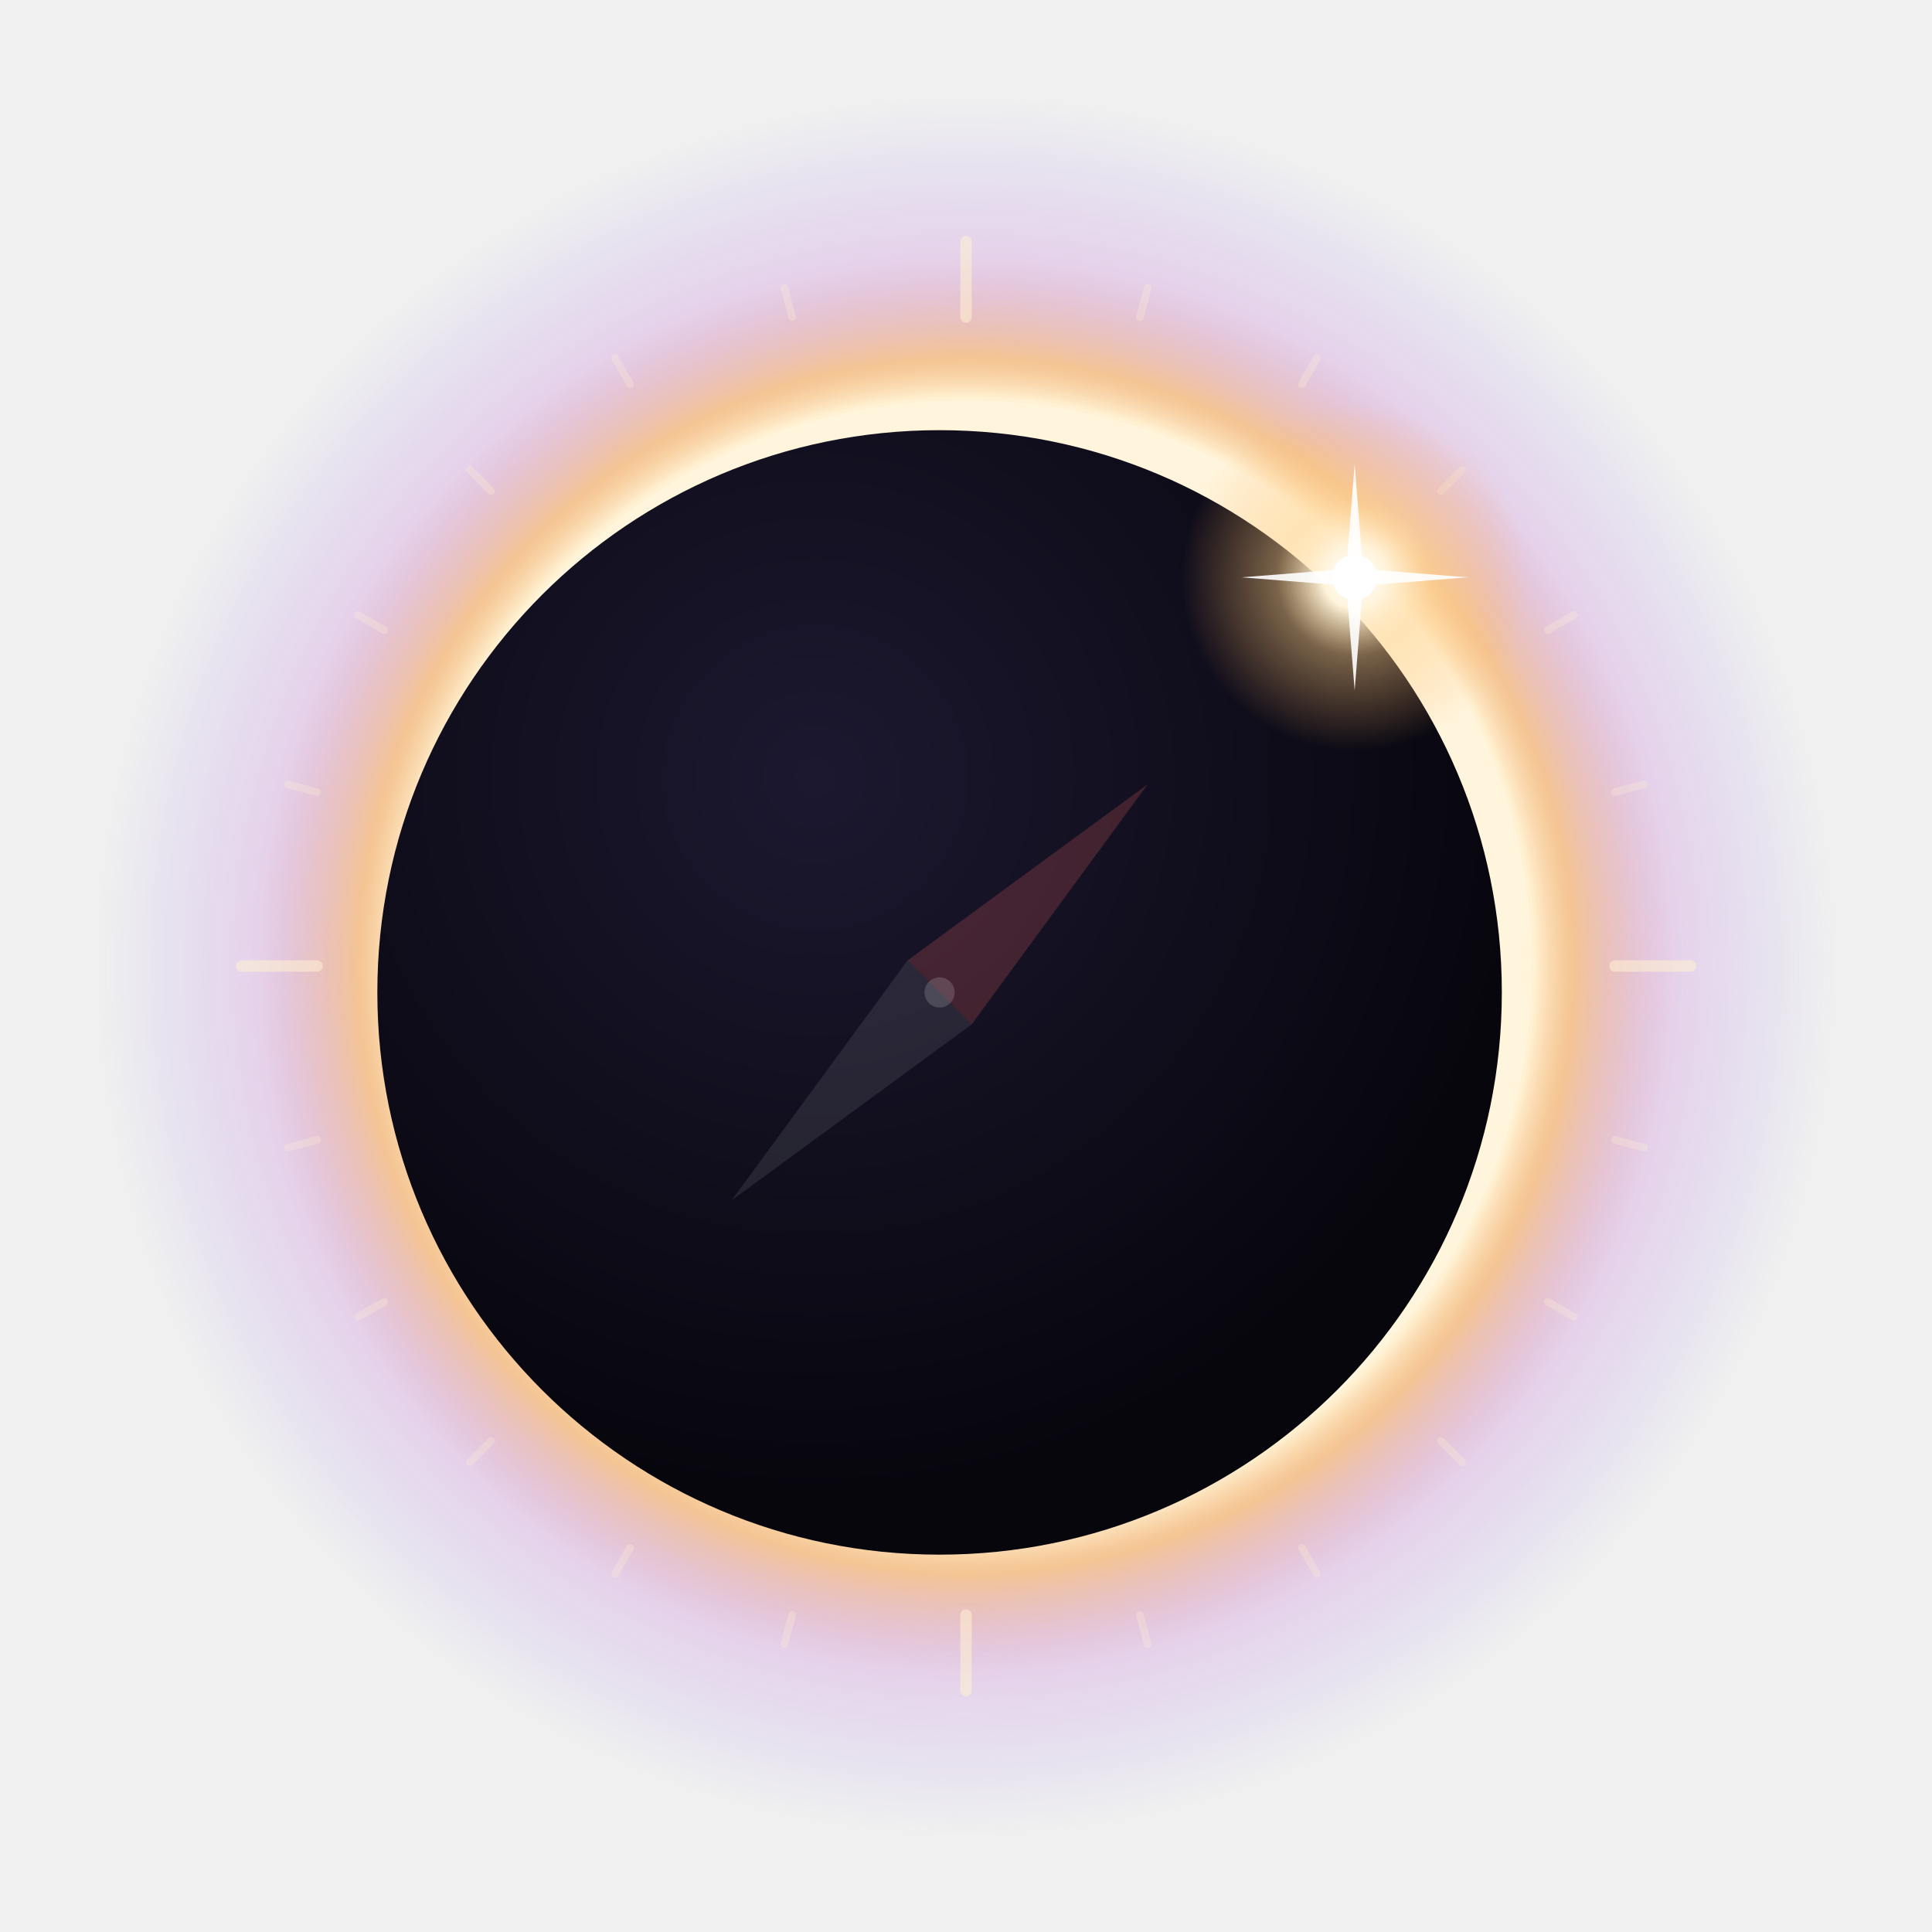
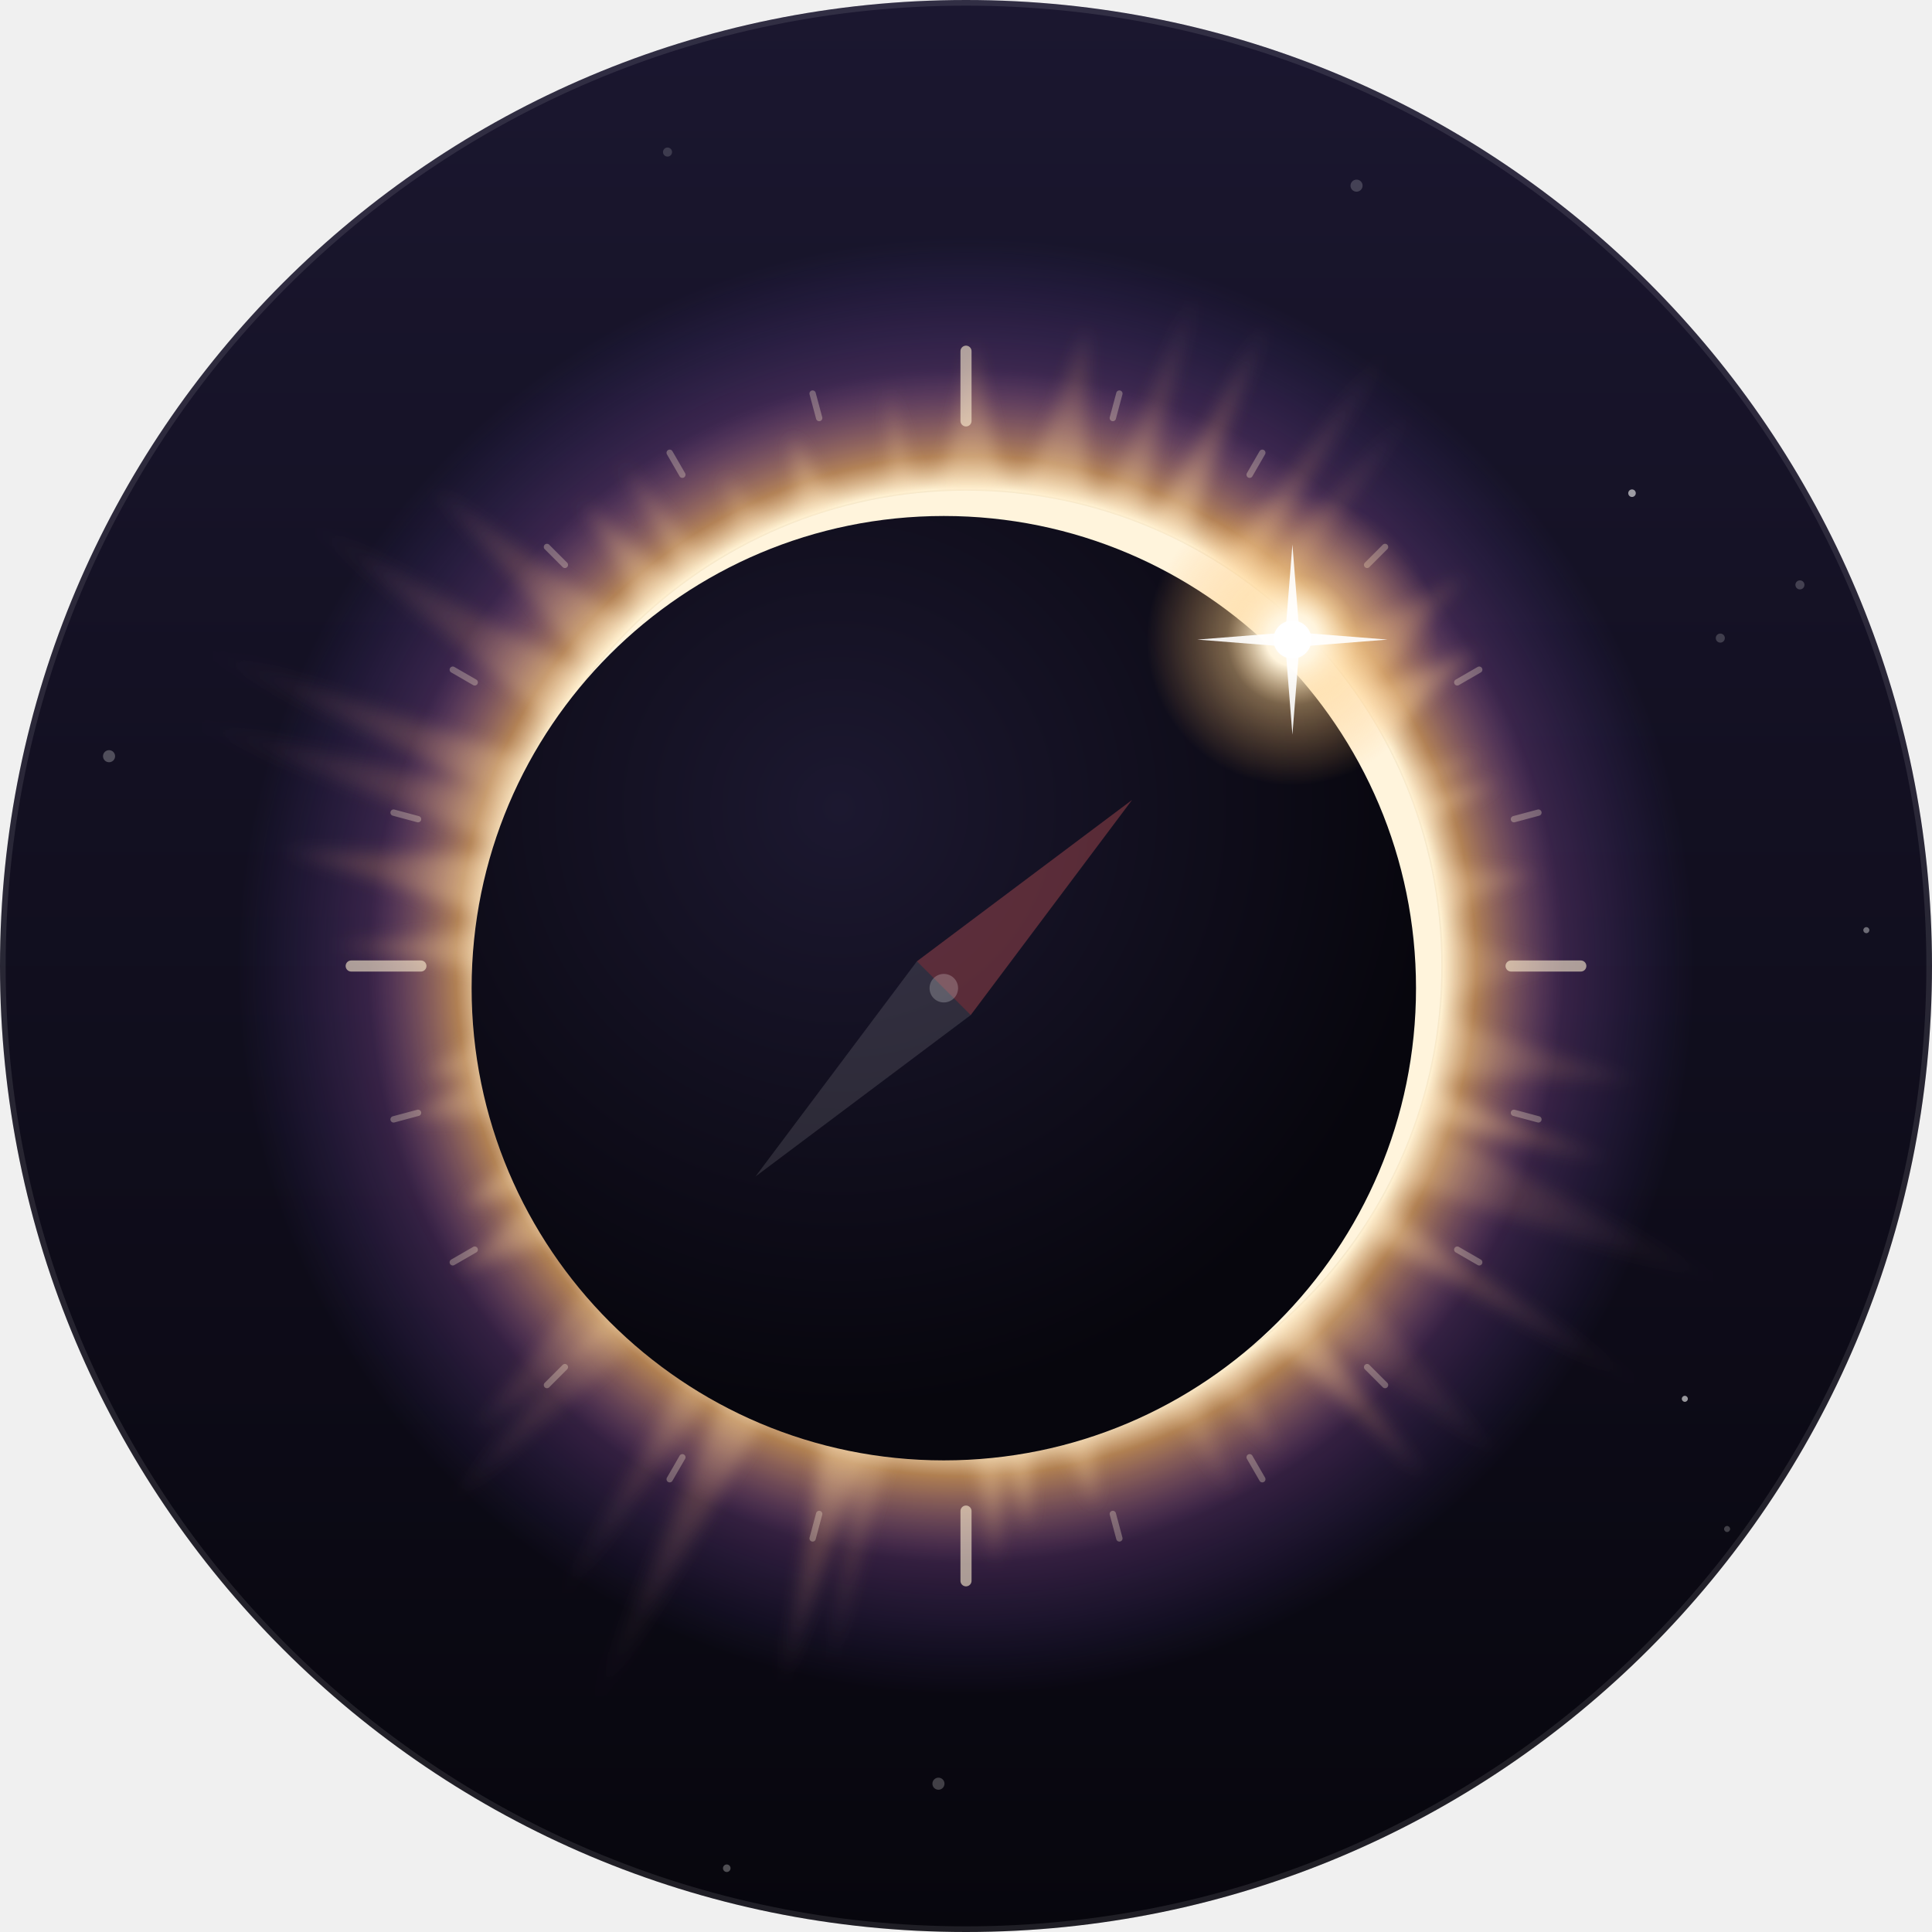
<svg xmlns="http://www.w3.org/2000/svg" viewBox="0 0 512 512" width="512" height="512" role="img" aria-labelledby="title desc">
  <defs>
    <radialGradient id="corona" cx="0" cy="0" r="230" gradientUnits="userSpaceOnUse">
      <stop offset="0.60" stop-color="#ffe7b0" stop-opacity="0" />
      <stop offset="0.655" stop-color="#fff1d2" stop-opacity="1" />
      <stop offset="0.70" stop-color="#f6b26b" stop-opacity="0.7" />
      <stop offset="0.82" stop-color="#c06bd6" stop-opacity="0.22" />
      <stop offset="1" stop-color="#7c5cf6" stop-opacity="0" />
+     </radialGradient>
+     <radialGradient id="rays" cx="0" cy="0" r="262" gradientUnits="userSpaceOnUse">
+       <stop offset="0.56" stop-color="#fff1d2" stop-opacity="0.75" />
+       <stop offset="0.72" stop-color="#f6b26b" stop-opacity="0.32" />
+       <stop offset="1" stop-color="#c06bd6" stop-opacity="0" />
    </radialGradient>
    <radialGradient id="moon" cx="-40" cy="-50" r="190" gradientUnits="userSpaceOnUse">
      <stop offset="0" stop-color="#1c1830" />
      <stop offset="1" stop-color="#07060d" />
    </radialGradient>
    <radialGradient id="bead" cx="0" cy="0" r="46" gradientUnits="userSpaceOnUse">
      <stop offset="0" stop-color="#ffffff" />
      <stop offset="0.18" stop-color="#fff4dc" />
      <stop offset="0.45" stop-color="#ffd08a" stop-opacity="0.45" />
      <stop offset="1" stop-color="#ffb35c" stop-opacity="0" />
    </radialGradient>
+     <radialGradient id="halo" cx="0.5" cy="0.5" r="0.5">
+       <stop offset="0" stop-color="#7c5cf6" stop-opacity="0.20" />
+       <stop offset="1" stop-color="#7c5cf6" stop-opacity="0" />
+     </radialGradient>
+     <filter id="soft" x="-25%" y="-25%" width="150%" height="150%">
+       <feGaussianBlur stdDeviation="2.6" />
+     </filter>
    <linearGradient id="sky" x1="0" y1="0" x2="0" y2="1">
      <stop offset="0" stop-color="#1b1730" />
      <stop offset="1" stop-color="#07060d" />
    </linearGradient>
  </defs>
-   <g transform="translate(256 256) scale(1.0)">
+   <clipPath id="badge">
+     <circle cx="256" cy="256" r="256" />
+   </clipPath>
+   <circle cx="256" cy="256" r="256" fill="url(#sky)" />
+   <g clip-path="url(#badge)">
+     <circle cx="477.0" cy="155.0" r="1.2" fill="#ffffff" fill-opacity="0.20" />
+     <circle cx="28.9" cy="200.4" r="1.6" fill="#ffffff" fill-opacity="0.26" />
+     <circle cx="422.2" cy="469.7" r="1.6" fill="#ffffff" fill-opacity="0.21" />
+     <circle cx="359.5" cy="49.2" r="1.6" fill="#ffffff" fill-opacity="0.19" />
+     <circle cx="494.2" cy="84.0" r="1.6" fill="#ffffff" fill-opacity="0.52" />
+     <circle cx="457.6" cy="24.6" r="1.2" fill="#ffffff" fill-opacity="0.41" />
+     <circle cx="446.5" cy="370.7" r="0.8" fill="#ffffff" fill-opacity="0.58" />
+     <circle cx="432.5" cy="130.7" r="1" fill="#ffffff" fill-opacity="0.58" />
+     <circle cx="455.9" cy="169.1" r="1.2" fill="#ffffff" fill-opacity="0.19" />
+     <circle cx="176.9" cy="40.3" r="1.2" fill="#ffffff" fill-opacity="0.16" />
+     <circle cx="41.9" cy="111.2" r="1.2" fill="#ffffff" fill-opacity="0.18" />
+     <circle cx="489.7" cy="452.8" r="0.8" fill="#ffffff" fill-opacity="0.43" />
+     <circle cx="248.7" cy="472.7" r="1.6" fill="#ffffff" fill-opacity="0.23" />
+     <circle cx="493.8" cy="477.2" r="0.8" fill="#ffffff" fill-opacity="0.56" />
+     <circle cx="40.1" cy="483.2" r="1.2" fill="#ffffff" fill-opacity="0.51" />
+     <circle cx="457.7" cy="405.2" r="0.8" fill="#ffffff" fill-opacity="0.22" />
+     <circle cx="494.6" cy="246.5" r="0.8" fill="#ffffff" fill-opacity="0.39" />
+     <circle cx="486.1" cy="124.0" r="1.2" fill="#ffffff" fill-opacity="0.41" />
+     <circle cx="400.7" cy="39.6" r="1.6" fill="#ffffff" fill-opacity="0.41" />
+     <circle cx="409.4" cy="481.5" r="0.8" fill="#ffffff" fill-opacity="0.58" />
+     <circle cx="41.8" cy="415.5" r="1" fill="#ffffff" fill-opacity="0.57" />
+     <circle cx="192.6" cy="495.1" r="1" fill="#ffffff" fill-opacity="0.29" />
+   </g>
+   <circle cx="256" cy="256" r="255.25" fill="none" stroke="#ffffff" stroke-opacity="0.10" stroke-width="1.5" />
+   <g transform="translate(256 256) scale(0.8398438)">
    <circle r="230" fill="url(#corona)" />
-     <line x1="0" y1="-172" x2="0" y2="-192" transform="rotate(0)" stroke="#fff1d2" stroke-opacity="0.55" stroke-width="3" stroke-linecap="round" />
-     <line x1="0" y1="-178" x2="0" y2="-186" transform="rotate(15)" stroke="#fff1d2" stroke-opacity="0.28" stroke-width="2" stroke-linecap="round" />
-     <line x1="0" y1="-178" x2="0" y2="-186" transform="rotate(30)" stroke="#fff1d2" stroke-opacity="0.28" stroke-width="2" stroke-linecap="round" />
-     <line x1="0" y1="-178" x2="0" y2="-186" transform="rotate(45)" stroke="#fff1d2" stroke-opacity="0.28" stroke-width="2" stroke-linecap="round" />
-     <line x1="0" y1="-178" x2="0" y2="-186" transform="rotate(60)" stroke="#fff1d2" stroke-opacity="0.28" stroke-width="2" stroke-linecap="round" />
-     <line x1="0" y1="-178" x2="0" y2="-186" transform="rotate(75)" stroke="#fff1d2" stroke-opacity="0.28" stroke-width="2" stroke-linecap="round" />
-     <line x1="0" y1="-172" x2="0" y2="-192" transform="rotate(90)" stroke="#fff1d2" stroke-opacity="0.55" stroke-width="3" stroke-linecap="round" />
-     <line x1="0" y1="-178" x2="0" y2="-186" transform="rotate(105)" stroke="#fff1d2" stroke-opacity="0.28" stroke-width="2" stroke-linecap="round" />
-     <line x1="0" y1="-178" x2="0" y2="-186" transform="rotate(120)" stroke="#fff1d2" stroke-opacity="0.28" stroke-width="2" stroke-linecap="round" />
-     <line x1="0" y1="-178" x2="0" y2="-186" transform="rotate(135)" stroke="#fff1d2" stroke-opacity="0.28" stroke-width="2" stroke-linecap="round" />
-     <line x1="0" y1="-178" x2="0" y2="-186" transform="rotate(150)" stroke="#fff1d2" stroke-opacity="0.28" stroke-width="2" stroke-linecap="round" />
-     <line x1="0" y1="-178" x2="0" y2="-186" transform="rotate(165)" stroke="#fff1d2" stroke-opacity="0.28" stroke-width="2" stroke-linecap="round" />
-     <line x1="0" y1="-172" x2="0" y2="-192" transform="rotate(180)" stroke="#fff1d2" stroke-opacity="0.55" stroke-width="3" stroke-linecap="round" />
-     <line x1="0" y1="-178" x2="0" y2="-186" transform="rotate(195)" stroke="#fff1d2" stroke-opacity="0.28" stroke-width="2" stroke-linecap="round" />
-     <line x1="0" y1="-178" x2="0" y2="-186" transform="rotate(210)" stroke="#fff1d2" stroke-opacity="0.28" stroke-width="2" stroke-linecap="round" />
-     <line x1="0" y1="-178" x2="0" y2="-186" transform="rotate(225)" stroke="#fff1d2" stroke-opacity="0.28" stroke-width="2" stroke-linecap="round" />
-     <line x1="0" y1="-178" x2="0" y2="-186" transform="rotate(240)" stroke="#fff1d2" stroke-opacity="0.28" stroke-width="2" stroke-linecap="round" />
-     <line x1="0" y1="-178" x2="0" y2="-186" transform="rotate(255)" stroke="#fff1d2" stroke-opacity="0.28" stroke-width="2" stroke-linecap="round" />
-     <line x1="0" y1="-172" x2="0" y2="-192" transform="rotate(270)" stroke="#fff1d2" stroke-opacity="0.55" stroke-width="3" stroke-linecap="round" />
-     <line x1="0" y1="-178" x2="0" y2="-186" transform="rotate(285)" stroke="#fff1d2" stroke-opacity="0.28" stroke-width="2" stroke-linecap="round" />
-     <line x1="0" y1="-178" x2="0" y2="-186" transform="rotate(300)" stroke="#fff1d2" stroke-opacity="0.28" stroke-width="2" stroke-linecap="round" />
-     <line x1="0" y1="-178" x2="0" y2="-186" transform="rotate(315)" stroke="#fff1d2" stroke-opacity="0.28" stroke-width="2" stroke-linecap="round" />
-     <line x1="0" y1="-178" x2="0" y2="-186" transform="rotate(330)" stroke="#fff1d2" stroke-opacity="0.28" stroke-width="2" stroke-linecap="round" />
-     <line x1="0" y1="-178" x2="0" y2="-186" transform="rotate(345)" stroke="#fff1d2" stroke-opacity="0.28" stroke-width="2" stroke-linecap="round" />
+     <g fill="url(#rays)" filter="url(#soft)">
+       <path d="M-10.5 -147.6 L0 -197.0 L10.5 -147.6 Z" transform="rotate(0.7)" fill-opacity="0.58" />
+       <path d="M-10.5 -147.6 L0 -205.4 L10.5 -147.6 Z" transform="rotate(10.7)" fill-opacity="0.54" />
+       <path d="M-6.2 -147.9 L0 -223.7 L6.2 -147.9 Z" transform="rotate(18.8)" fill-opacity="0.49" />
+       <path d="M-6.4 -147.9 L0 -223.3 L6.4 -147.9 Z" transform="rotate(25.0)" fill-opacity="0.66" />
+       <path d="M-5.5 -147.9 L0 -234.3 L5.5 -147.9 Z" transform="rotate(34.3)" fill-opacity="0.53" />
+       <path d="M-5.9 -147.9 L0 -223.1 L5.9 -147.9 Z" transform="rotate(38.7)" fill-opacity="0.35" />
+       <path d="M-10.6 -147.6 L0 -200.1 L10.6 -147.6 Z" transform="rotate(52.0)" fill-opacity="0.49" />
+       <path d="M-8.9 -147.7 L0 -190.1 L8.9 -147.7 Z" transform="rotate(58.3)" fill-opacity="0.68" />
+       <path d="M-5.7 -147.9 L0 -175.4 L5.7 -147.9 Z" transform="rotate(67.8)" fill-opacity="0.32" />
+       <path d="M-4.7 -147.9 L0 -178.5 L4.7 -147.9 Z" transform="rotate(71.0)" fill-opacity="0.56" />
+       <path d="M-7.6 -147.8 L0 -182.7 L7.6 -147.8 Z" transform="rotate(80.8)" fill-opacity="0.39" />
+       <path d="M-10.7 -147.6 L0 -184.5 L10.7 -147.6 Z" transform="rotate(89.9)" fill-opacity="0.26" />
+       <path d="M-9.5 -147.7 L0 -214.5 L9.5 -147.7 Z" transform="rotate(99.7)" fill-opacity="0.41" />
+       <path d="M-5.8 -147.9 L0 -211.0 L5.8 -147.9 Z" transform="rotate(106.8)" fill-opacity="0.68" />
+       <path d="M-10.5 -147.6 L0 -260.8 L10.5 -147.6 Z" transform="rotate(112.7)" fill-opacity="0.40" />
+       <path d="M-5.3 -147.9 L0 -251.2 L5.3 -147.9 Z" transform="rotate(121.9)" fill-opacity="0.59" />
+       <path d="M-10.5 -147.6 L0 -227.5 L10.5 -147.6 Z" transform="rotate(132.7)" fill-opacity="0.29" />
+       <path d="M-6.8 -147.8 L0 -216.6 L6.8 -147.8 Z" transform="rotate(138.1)" fill-opacity="0.67" />
+       <path d="M-5.7 -147.9 L0 -183.0 L5.7 -147.9 Z" transform="rotate(147.5)" fill-opacity="0.29" />
+       <path d="M-5.6 -147.9 L0 -186.8 L5.6 -147.9 Z" transform="rotate(153.3)" fill-opacity="0.27" />
+       <path d="M-6.1 -147.9 L0 -175.8 L6.1 -147.9 Z" transform="rotate(166.6)" fill-opacity="0.52" />
+       <path d="M-5.0 -147.9 L0 -179.3 L5.0 -147.9 Z" transform="rotate(173.8)" fill-opacity="0.66" />
+       <path d="M-5.5 -147.9 L0 -189.4 L5.5 -147.9 Z" transform="rotate(177.2)" fill-opacity="0.58" />
+       <path d="M-5.3 -147.9 L0 -224.4 L5.3 -147.9 Z" transform="rotate(190.9)" fill-opacity="0.45" />
+       <path d="M-7.5 -147.8 L0 -233.9 L7.5 -147.8 Z" transform="rotate(194.3)" fill-opacity="0.70" />
+       <path d="M-7.7 -147.8 L0 -267.1 L7.7 -147.8 Z" transform="rotate(206.7)" fill-opacity="0.58" />
+       <path d="M-5.6 -147.9 L0 -235.9 L5.6 -147.9 Z" transform="rotate(212.6)" fill-opacity="0.42" />
+       <path d="M-7.7 -147.8 L0 -234.5 L7.7 -147.8 Z" transform="rotate(223.8)" fill-opacity="0.40" />
+       <path d="M-10.0 -147.7 L0 -212.2 L10.0 -147.7 Z" transform="rotate(226.6)" fill-opacity="0.41" />
+       <path d="M-8.8 -147.7 L0 -188.3 L8.8 -147.7 Z" transform="rotate(239.0)" fill-opacity="0.59" />
+       <path d="M-7.7 -147.8 L0 -175.8 L7.7 -147.8 Z" transform="rotate(244.6)" fill-opacity="0.60" />
+       <path d="M-8.7 -147.7 L0 -183.3 L8.7 -147.7 Z" transform="rotate(254.8)" fill-opacity="0.51" />
+       <path d="M-8.8 -147.7 L0 -174.1 L8.8 -147.7 Z" transform="rotate(258.9)" fill-opacity="0.46" />
+       <path d="M-6.8 -147.8 L0 -199.0 L6.8 -147.8 Z" transform="rotate(271.9)" fill-opacity="0.54" />
+       <path d="M-9.9 -147.7 L0 -218.5 L9.9 -147.7 Z" transform="rotate(279.6)" fill-opacity="0.64" />
+       <path d="M-7.9 -147.8 L0 -257.4 L7.9 -147.8 Z" transform="rotate(287.5)" fill-opacity="0.49" />
+       <path d="M-7.6 -147.8 L0 -263.8 L7.6 -147.8 Z" transform="rotate(292.5)" fill-opacity="0.56" />
+       <path d="M-9.5 -147.7 L0 -248.0 L9.5 -147.7 Z" transform="rotate(304.0)" fill-opacity="0.51" />
+       <path d="M-9.4 -147.7 L0 -225.8 L9.4 -147.7 Z" transform="rotate(311.9)" fill-opacity="0.54" />
+       <path d="M-7.4 -147.8 L0 -190.7 L7.4 -147.8 Z" transform="rotate(320.4)" fill-opacity="0.54" />
+       <path d="M-4.9 -147.9 L0 -193.5 L4.9 -147.9 Z" transform="rotate(325.6)" fill-opacity="0.46" />
+       <path d="M-6.6 -147.9 L0 -173.5 L6.6 -147.9 Z" transform="rotate(333.8)" fill-opacity="0.33" />
+       <path d="M-7.0 -147.8 L0 -176.5 L7.0 -147.8 Z" transform="rotate(341.8)" fill-opacity="0.53" />
+       <path d="M-4.7 -147.9 L0 -184.6 L4.7 -147.9 Z" transform="rotate(352.4)" fill-opacity="0.43" />
+     </g>
+     <line x1="0" y1="-172" x2="0" y2="-194" transform="rotate(0)" stroke="#fff1d2" stroke-opacity="0.6" stroke-width="3.5" stroke-linecap="round" />
+     <line x1="0" y1="-179" x2="0" y2="-187" transform="rotate(15)" stroke="#fff1d2" stroke-opacity="0.3" stroke-width="2" stroke-linecap="round" />
+     <line x1="0" y1="-179" x2="0" y2="-187" transform="rotate(30)" stroke="#fff1d2" stroke-opacity="0.3" stroke-width="2" stroke-linecap="round" />
+     <line x1="0" y1="-179" x2="0" y2="-187" transform="rotate(45)" stroke="#fff1d2" stroke-opacity="0.3" stroke-width="2" stroke-linecap="round" />
+     <line x1="0" y1="-179" x2="0" y2="-187" transform="rotate(60)" stroke="#fff1d2" stroke-opacity="0.3" stroke-width="2" stroke-linecap="round" />
+     <line x1="0" y1="-179" x2="0" y2="-187" transform="rotate(75)" stroke="#fff1d2" stroke-opacity="0.3" stroke-width="2" stroke-linecap="round" />
+     <line x1="0" y1="-172" x2="0" y2="-194" transform="rotate(90)" stroke="#fff1d2" stroke-opacity="0.6" stroke-width="3.5" stroke-linecap="round" />
+     <line x1="0" y1="-179" x2="0" y2="-187" transform="rotate(105)" stroke="#fff1d2" stroke-opacity="0.3" stroke-width="2" stroke-linecap="round" />
+     <line x1="0" y1="-179" x2="0" y2="-187" transform="rotate(120)" stroke="#fff1d2" stroke-opacity="0.3" stroke-width="2" stroke-linecap="round" />
+     <line x1="0" y1="-179" x2="0" y2="-187" transform="rotate(135)" stroke="#fff1d2" stroke-opacity="0.3" stroke-width="2" stroke-linecap="round" />
+     <line x1="0" y1="-179" x2="0" y2="-187" transform="rotate(150)" stroke="#fff1d2" stroke-opacity="0.3" stroke-width="2" stroke-linecap="round" />
+     <line x1="0" y1="-179" x2="0" y2="-187" transform="rotate(165)" stroke="#fff1d2" stroke-opacity="0.3" stroke-width="2" stroke-linecap="round" />
+     <line x1="0" y1="-172" x2="0" y2="-194" transform="rotate(180)" stroke="#fff1d2" stroke-opacity="0.6" stroke-width="3.5" stroke-linecap="round" />
+     <line x1="0" y1="-179" x2="0" y2="-187" transform="rotate(195)" stroke="#fff1d2" stroke-opacity="0.3" stroke-width="2" stroke-linecap="round" />
+     <line x1="0" y1="-179" x2="0" y2="-187" transform="rotate(210)" stroke="#fff1d2" stroke-opacity="0.3" stroke-width="2" stroke-linecap="round" />
+     <line x1="0" y1="-179" x2="0" y2="-187" transform="rotate(225)" stroke="#fff1d2" stroke-opacity="0.3" stroke-width="2" stroke-linecap="round" />
+     <line x1="0" y1="-179" x2="0" y2="-187" transform="rotate(240)" stroke="#fff1d2" stroke-opacity="0.3" stroke-width="2" stroke-linecap="round" />
+     <line x1="0" y1="-179" x2="0" y2="-187" transform="rotate(255)" stroke="#fff1d2" stroke-opacity="0.3" stroke-width="2" stroke-linecap="round" />
+     <line x1="0" y1="-172" x2="0" y2="-194" transform="rotate(270)" stroke="#fff1d2" stroke-opacity="0.6" stroke-width="3.5" stroke-linecap="round" />
+     <line x1="0" y1="-179" x2="0" y2="-187" transform="rotate(285)" stroke="#fff1d2" stroke-opacity="0.3" stroke-width="2" stroke-linecap="round" />
+     <line x1="0" y1="-179" x2="0" y2="-187" transform="rotate(300)" stroke="#fff1d2" stroke-opacity="0.3" stroke-width="2" stroke-linecap="round" />
+     <line x1="0" y1="-179" x2="0" y2="-187" transform="rotate(315)" stroke="#fff1d2" stroke-opacity="0.3" stroke-width="2" stroke-linecap="round" />
+     <line x1="0" y1="-179" x2="0" y2="-187" transform="rotate(330)" stroke="#fff1d2" stroke-opacity="0.3" stroke-width="2" stroke-linecap="round" />
+     <line x1="0" y1="-179" x2="0" y2="-187" transform="rotate(345)" stroke="#fff1d2" stroke-opacity="0.3" stroke-width="2" stroke-linecap="round" />
    <circle r="150" fill="#fff4dc" />
    <circle cx="-7" cy="7" r="149" fill="url(#moon)" />
-     <g transform="translate(-7 7) rotate(45)" opacity="0.9">
-       <path d="M0 -78 L12 0 L-12 0 Z" fill="#ff6b6b" fill-opacity="0.22" />
-       <path d="M0 78 L12 0 L-12 0 Z" fill="#ffffff" fill-opacity="0.10" />
-       <circle r="4" fill="#ffffff" fill-opacity="0.18" />
+     <g transform="translate(-7 7) rotate(45)">
+       <path d="M0 -84 L12 0 L-12 0 Z" fill="#ff6b6b" fill-opacity="0.30" />
+       <path d="M0 84 L12 0 L-12 0 Z" fill="#ffffff" fill-opacity="0.12" />
+       <circle r="4.5" fill="#ffffff" fill-opacity="0.22" />
    </g>
    <g transform="translate(103 -103)">
      <circle r="46" fill="url(#bead)" />
      <path d="M0 -30 L2.2 -2.2 L30 0 L2.2 2.2 L0 30 L-2.2 2.2 L-30 0 L-2.2 -2.2 Z" fill="#ffffff" fill-opacity="0.9" />
      <circle r="6" fill="#ffffff" />
    </g>
  </g>
</svg>
